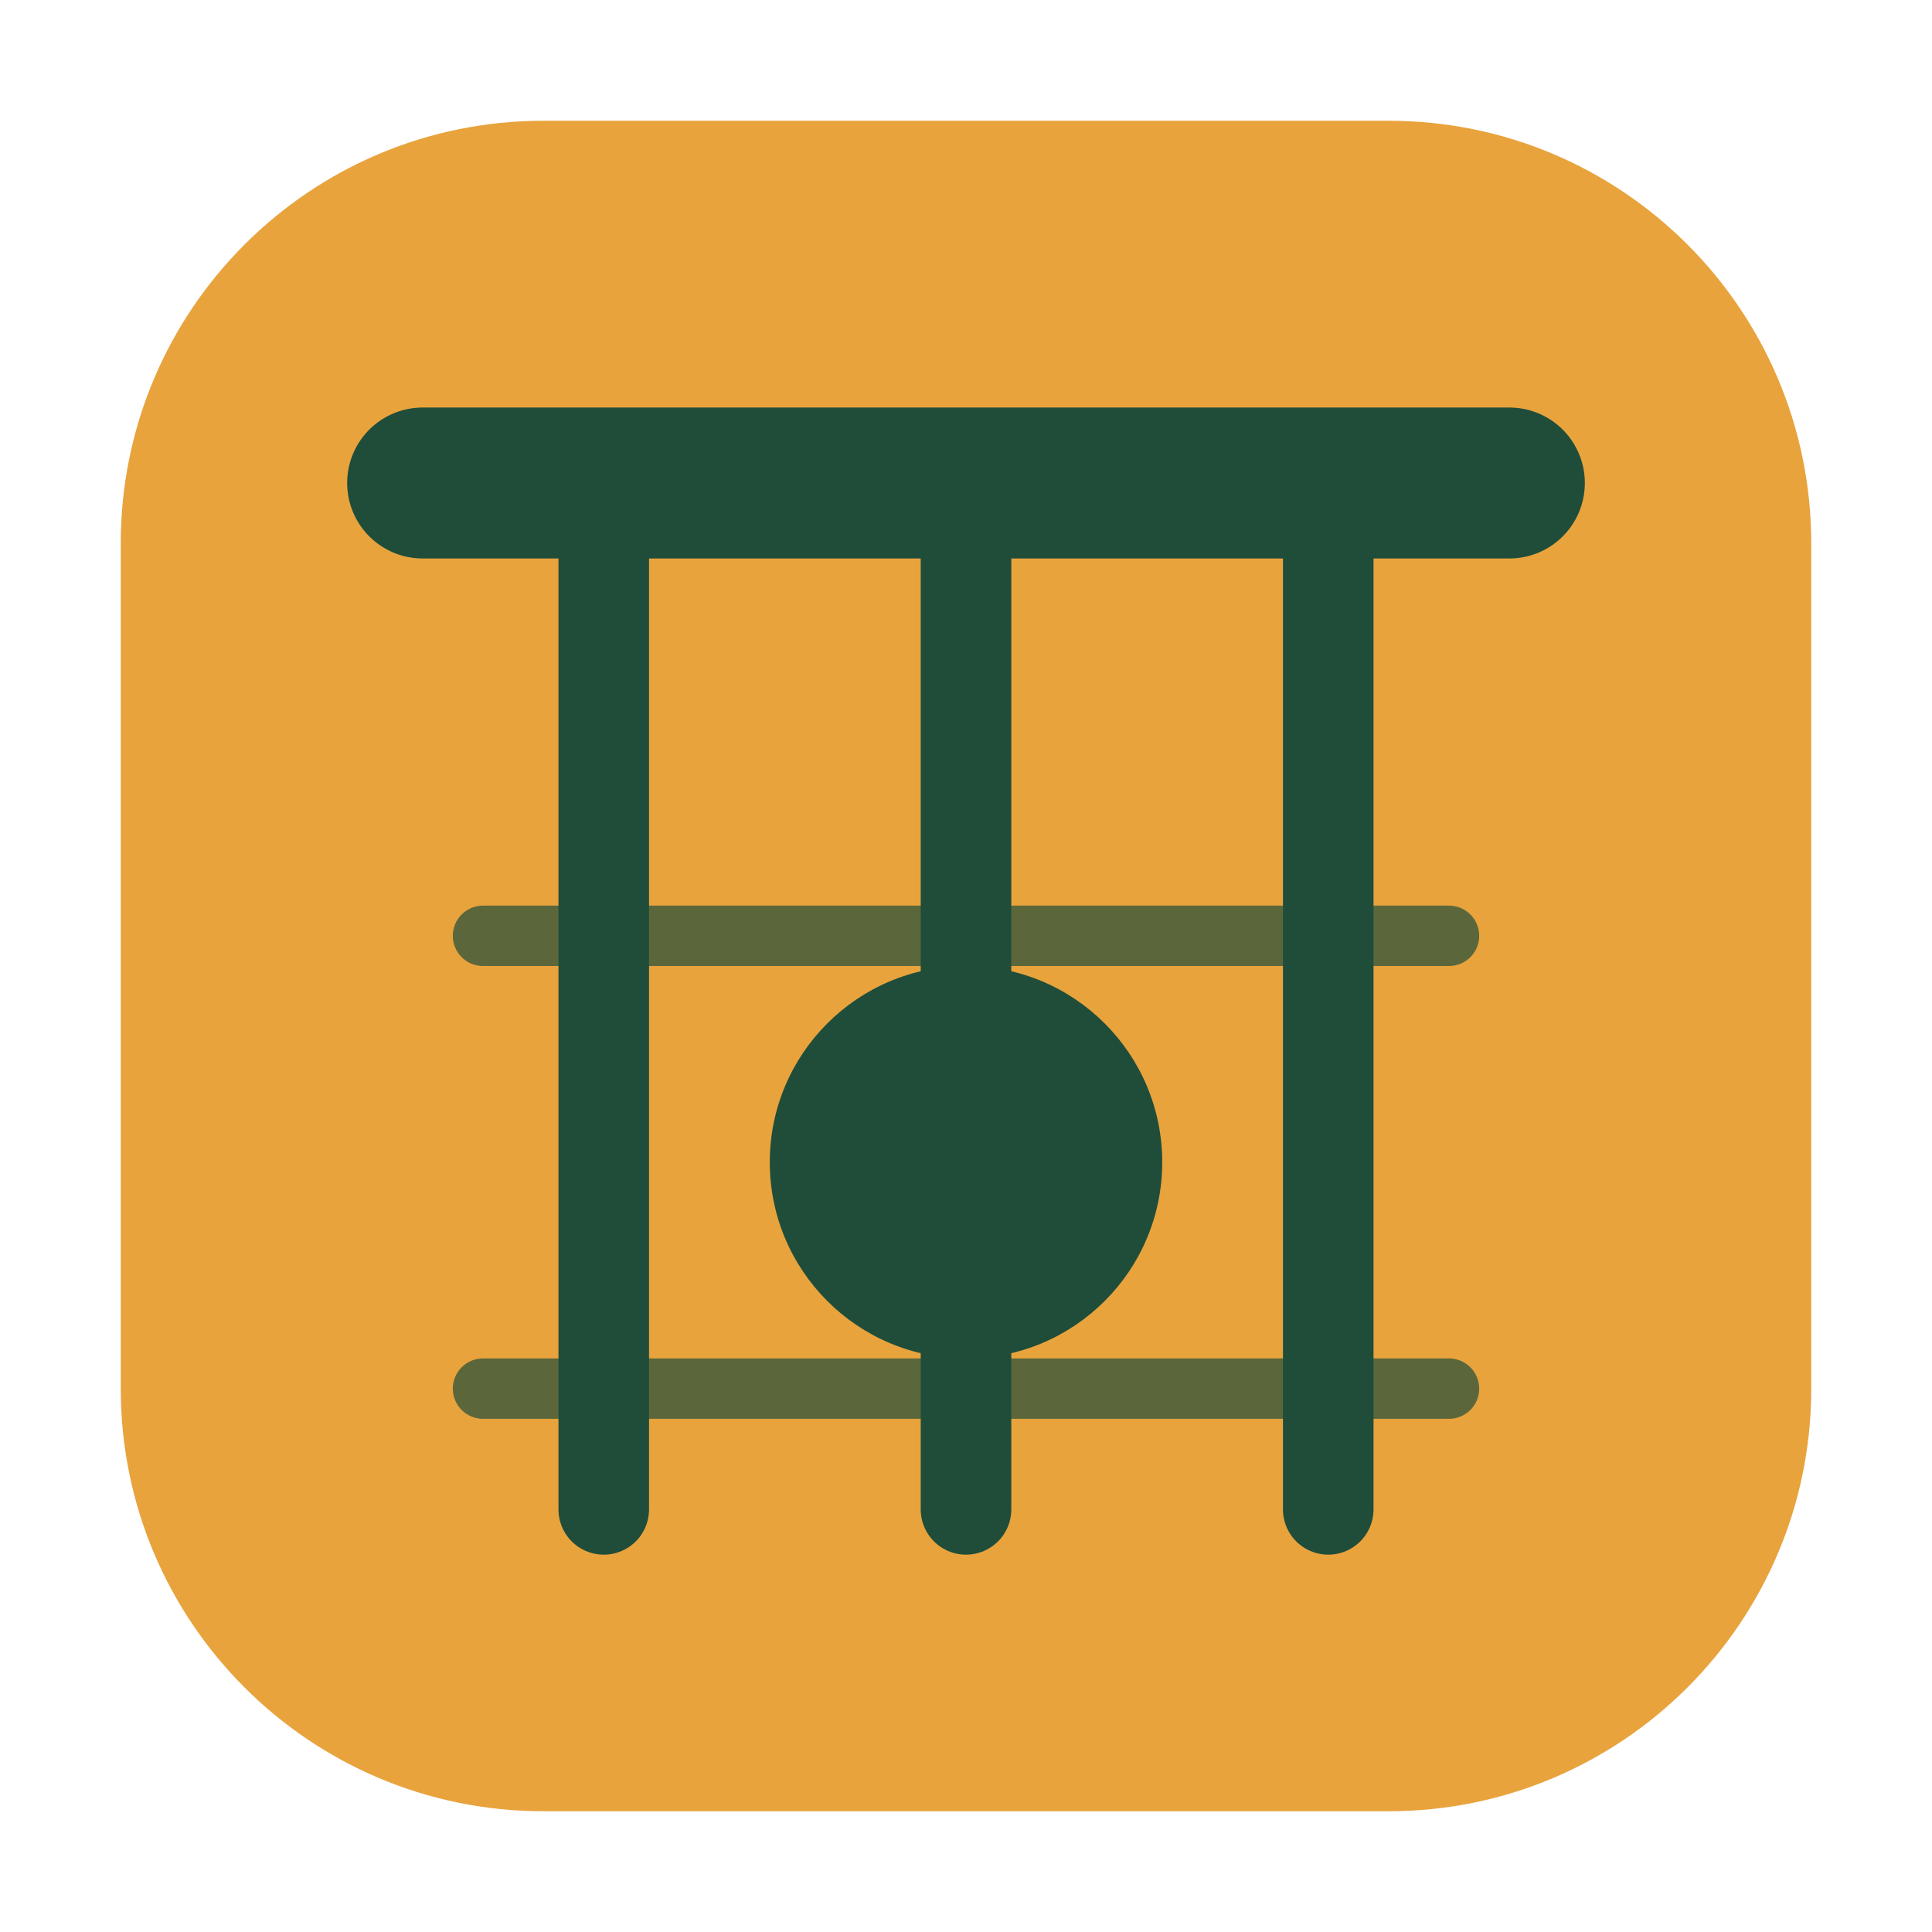
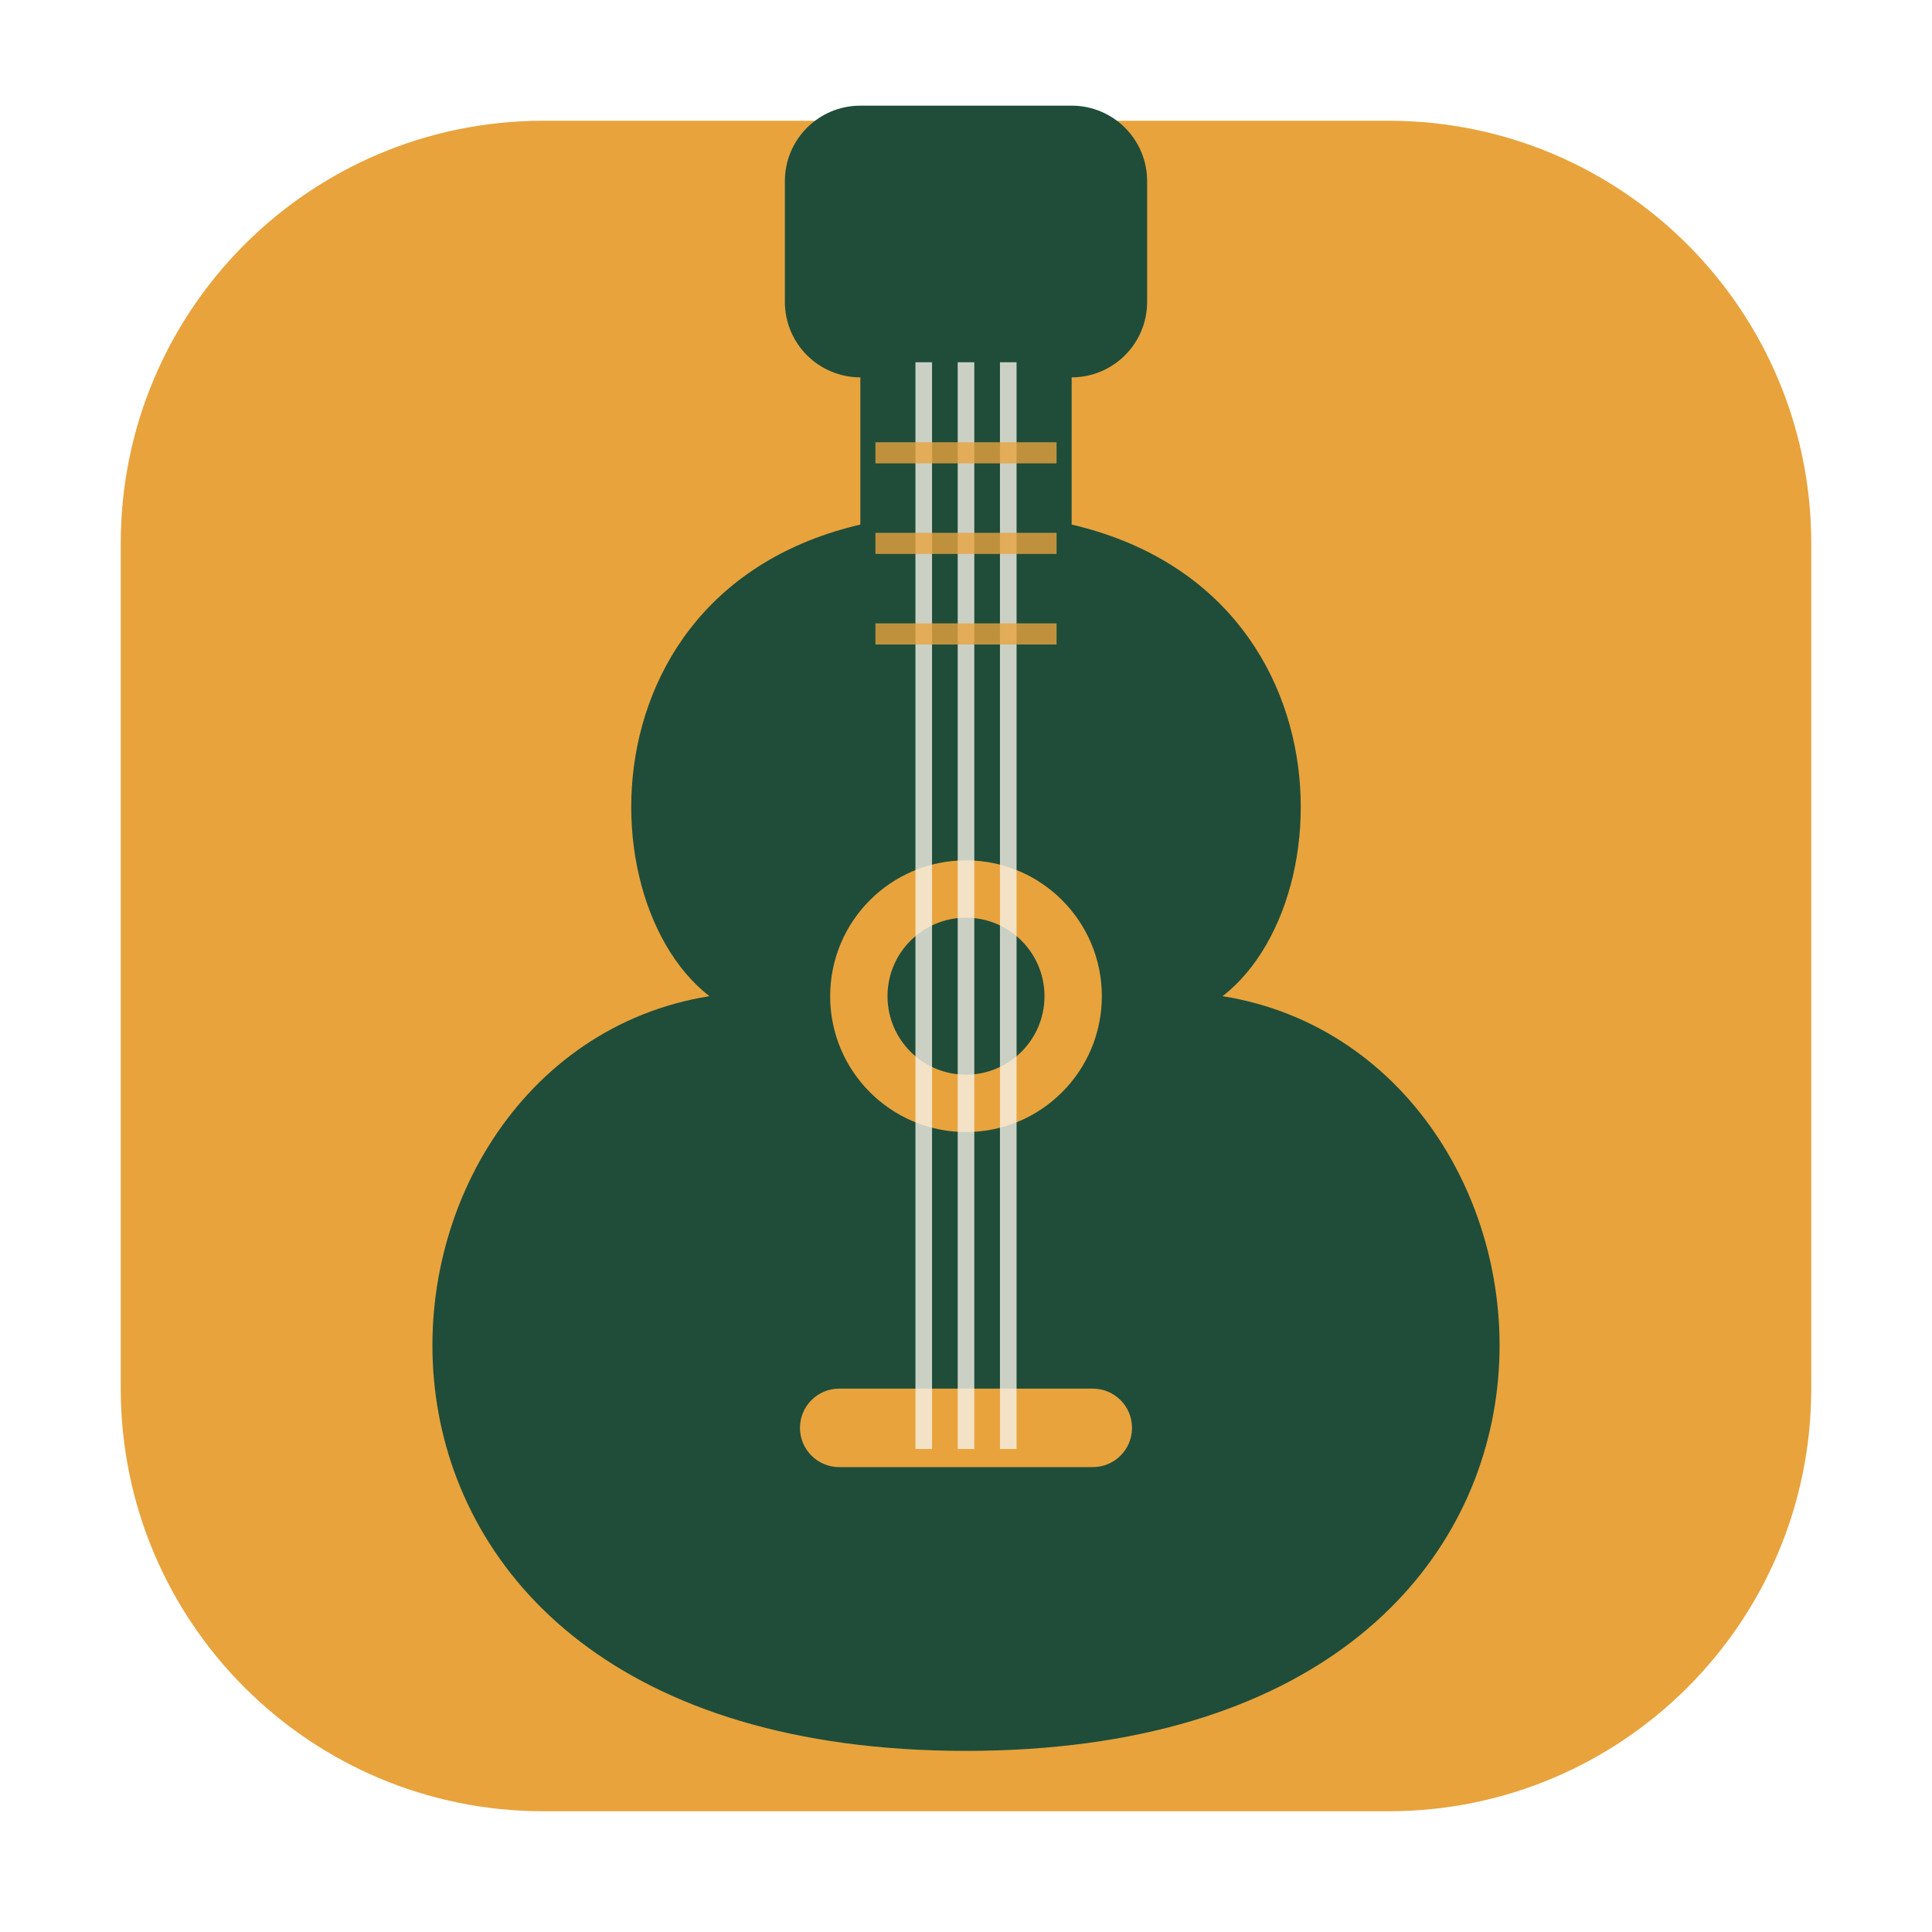
<svg xmlns="http://www.w3.org/2000/svg" viewBox="0 0 64 64" width="64" height="64">
  <rect x="4" y="4" width="56" height="56" rx="14" fill="#E8A33D" />
-   <path d="M20 16v34M32 16v34M44 16v34" fill="none" stroke="#1F4D3A" stroke-width="3" stroke-linecap="round" />
-   <path d="M14 16h36" stroke="#1F4D3A" stroke-width="5" stroke-linecap="round" />
-   <path d="M16 31h32M16 46h32" stroke="#1F4D3A" stroke-width="2" stroke-linecap="round" opacity=".7" />
-   <circle cx="32" cy="38.5" r="6.5" fill="#1F4D3A" />
+   <path d="M28.5 10h7v12h-7z" fill="#1F4D3A" />
+   <rect x="26" y="3.5" width="12" height="9" rx="2.5" fill="#1F4D3A" />
+   <path d="M23.5 33C11 35 9 58 32 58s21-23 8.5-25c4.5-3.5 4-16-8.5-16S19 29.5 23.5 33z" fill="#1F4D3A" />
+   <circle cx="32" cy="33" r="4.5" fill="#E8A33D" />
+   <circle cx="32" cy="33" r="2.6" fill="#1F4D3A" />
+   <rect x="26.5" y="46" width="11" height="2.6" rx="1.3" fill="#E8A33D" />
+   <path d="M30.6 12v36M32 12v36M33.4 12v36" stroke="#F6F1E7" stroke-width=".55" opacity=".8" />
+   <path d="M29 15h6M29 18h6M29 21h6" stroke="#E8A33D" stroke-width=".7" opacity=".8" />
+   <circle cx="24" cy="6.5" r="1.4" fill="#E8A33D" />
+   <circle cx="24" cy="10" r="1.4" fill="#E8A33D" />
+   <circle cx="40" cy="6.5" r="1.4" fill="#E8A33D" />
+   <circle cx="40" cy="10" r="1.4" fill="#E8A33D" />
</svg>
